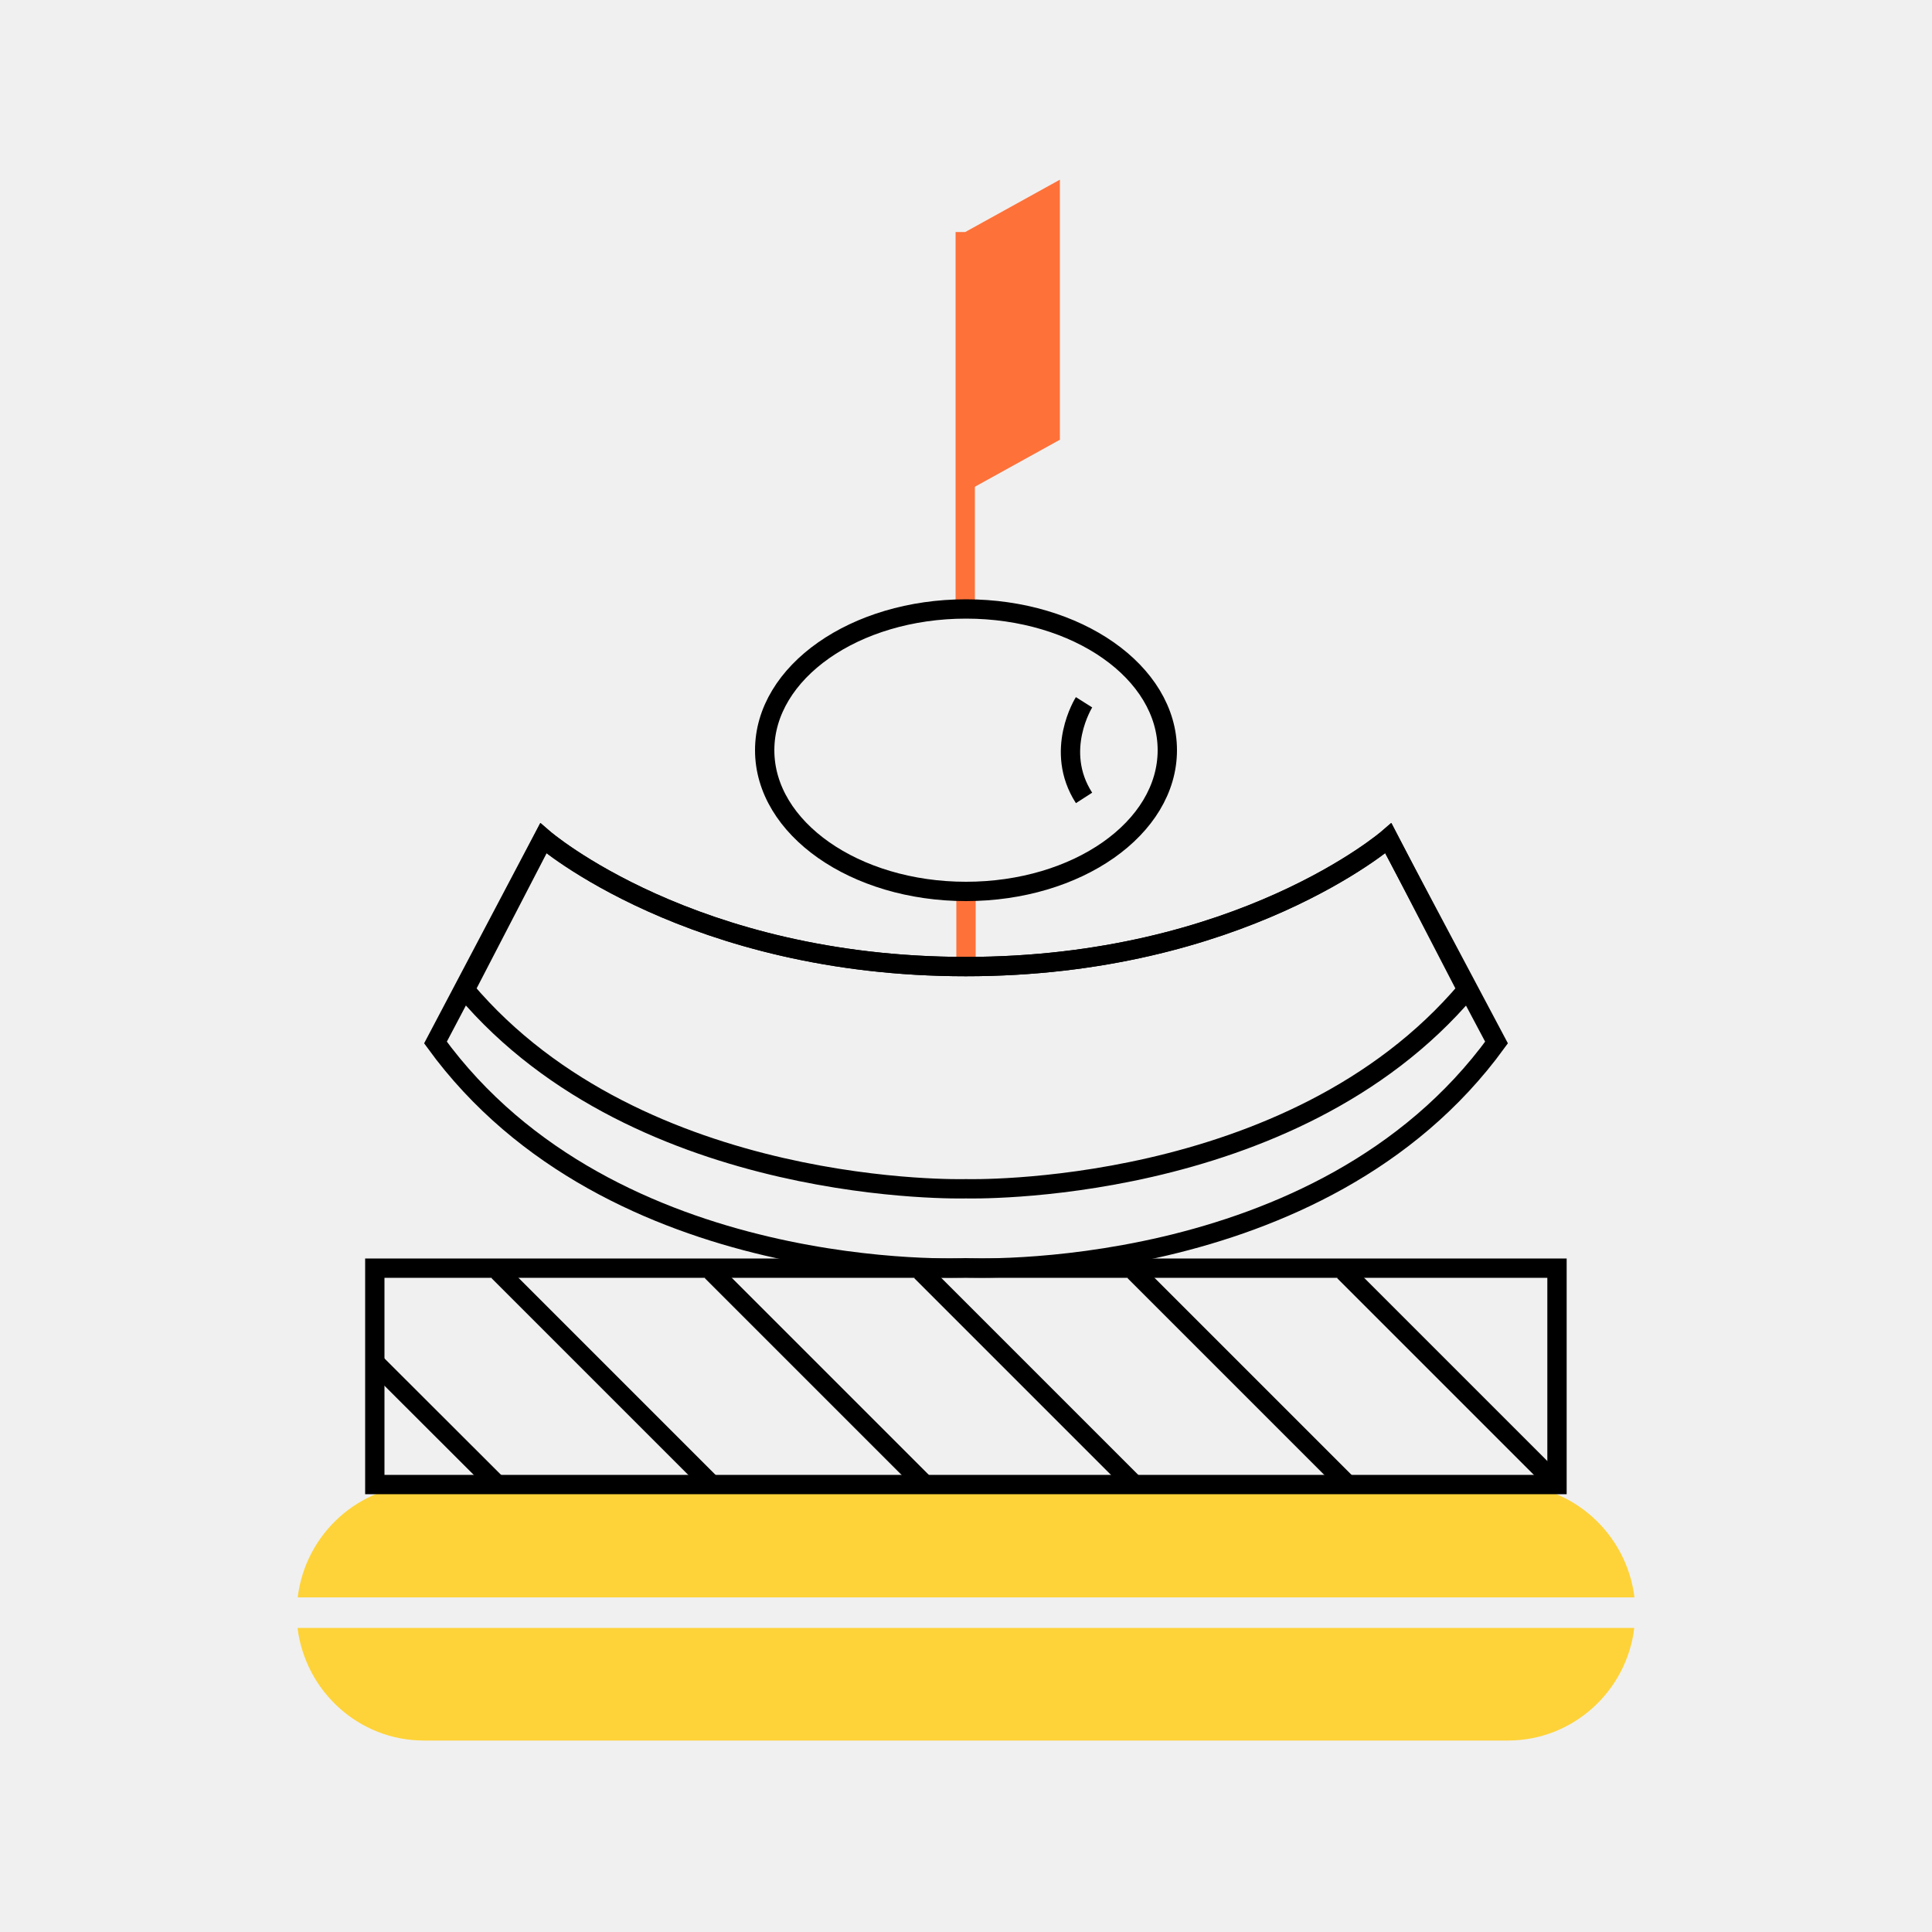
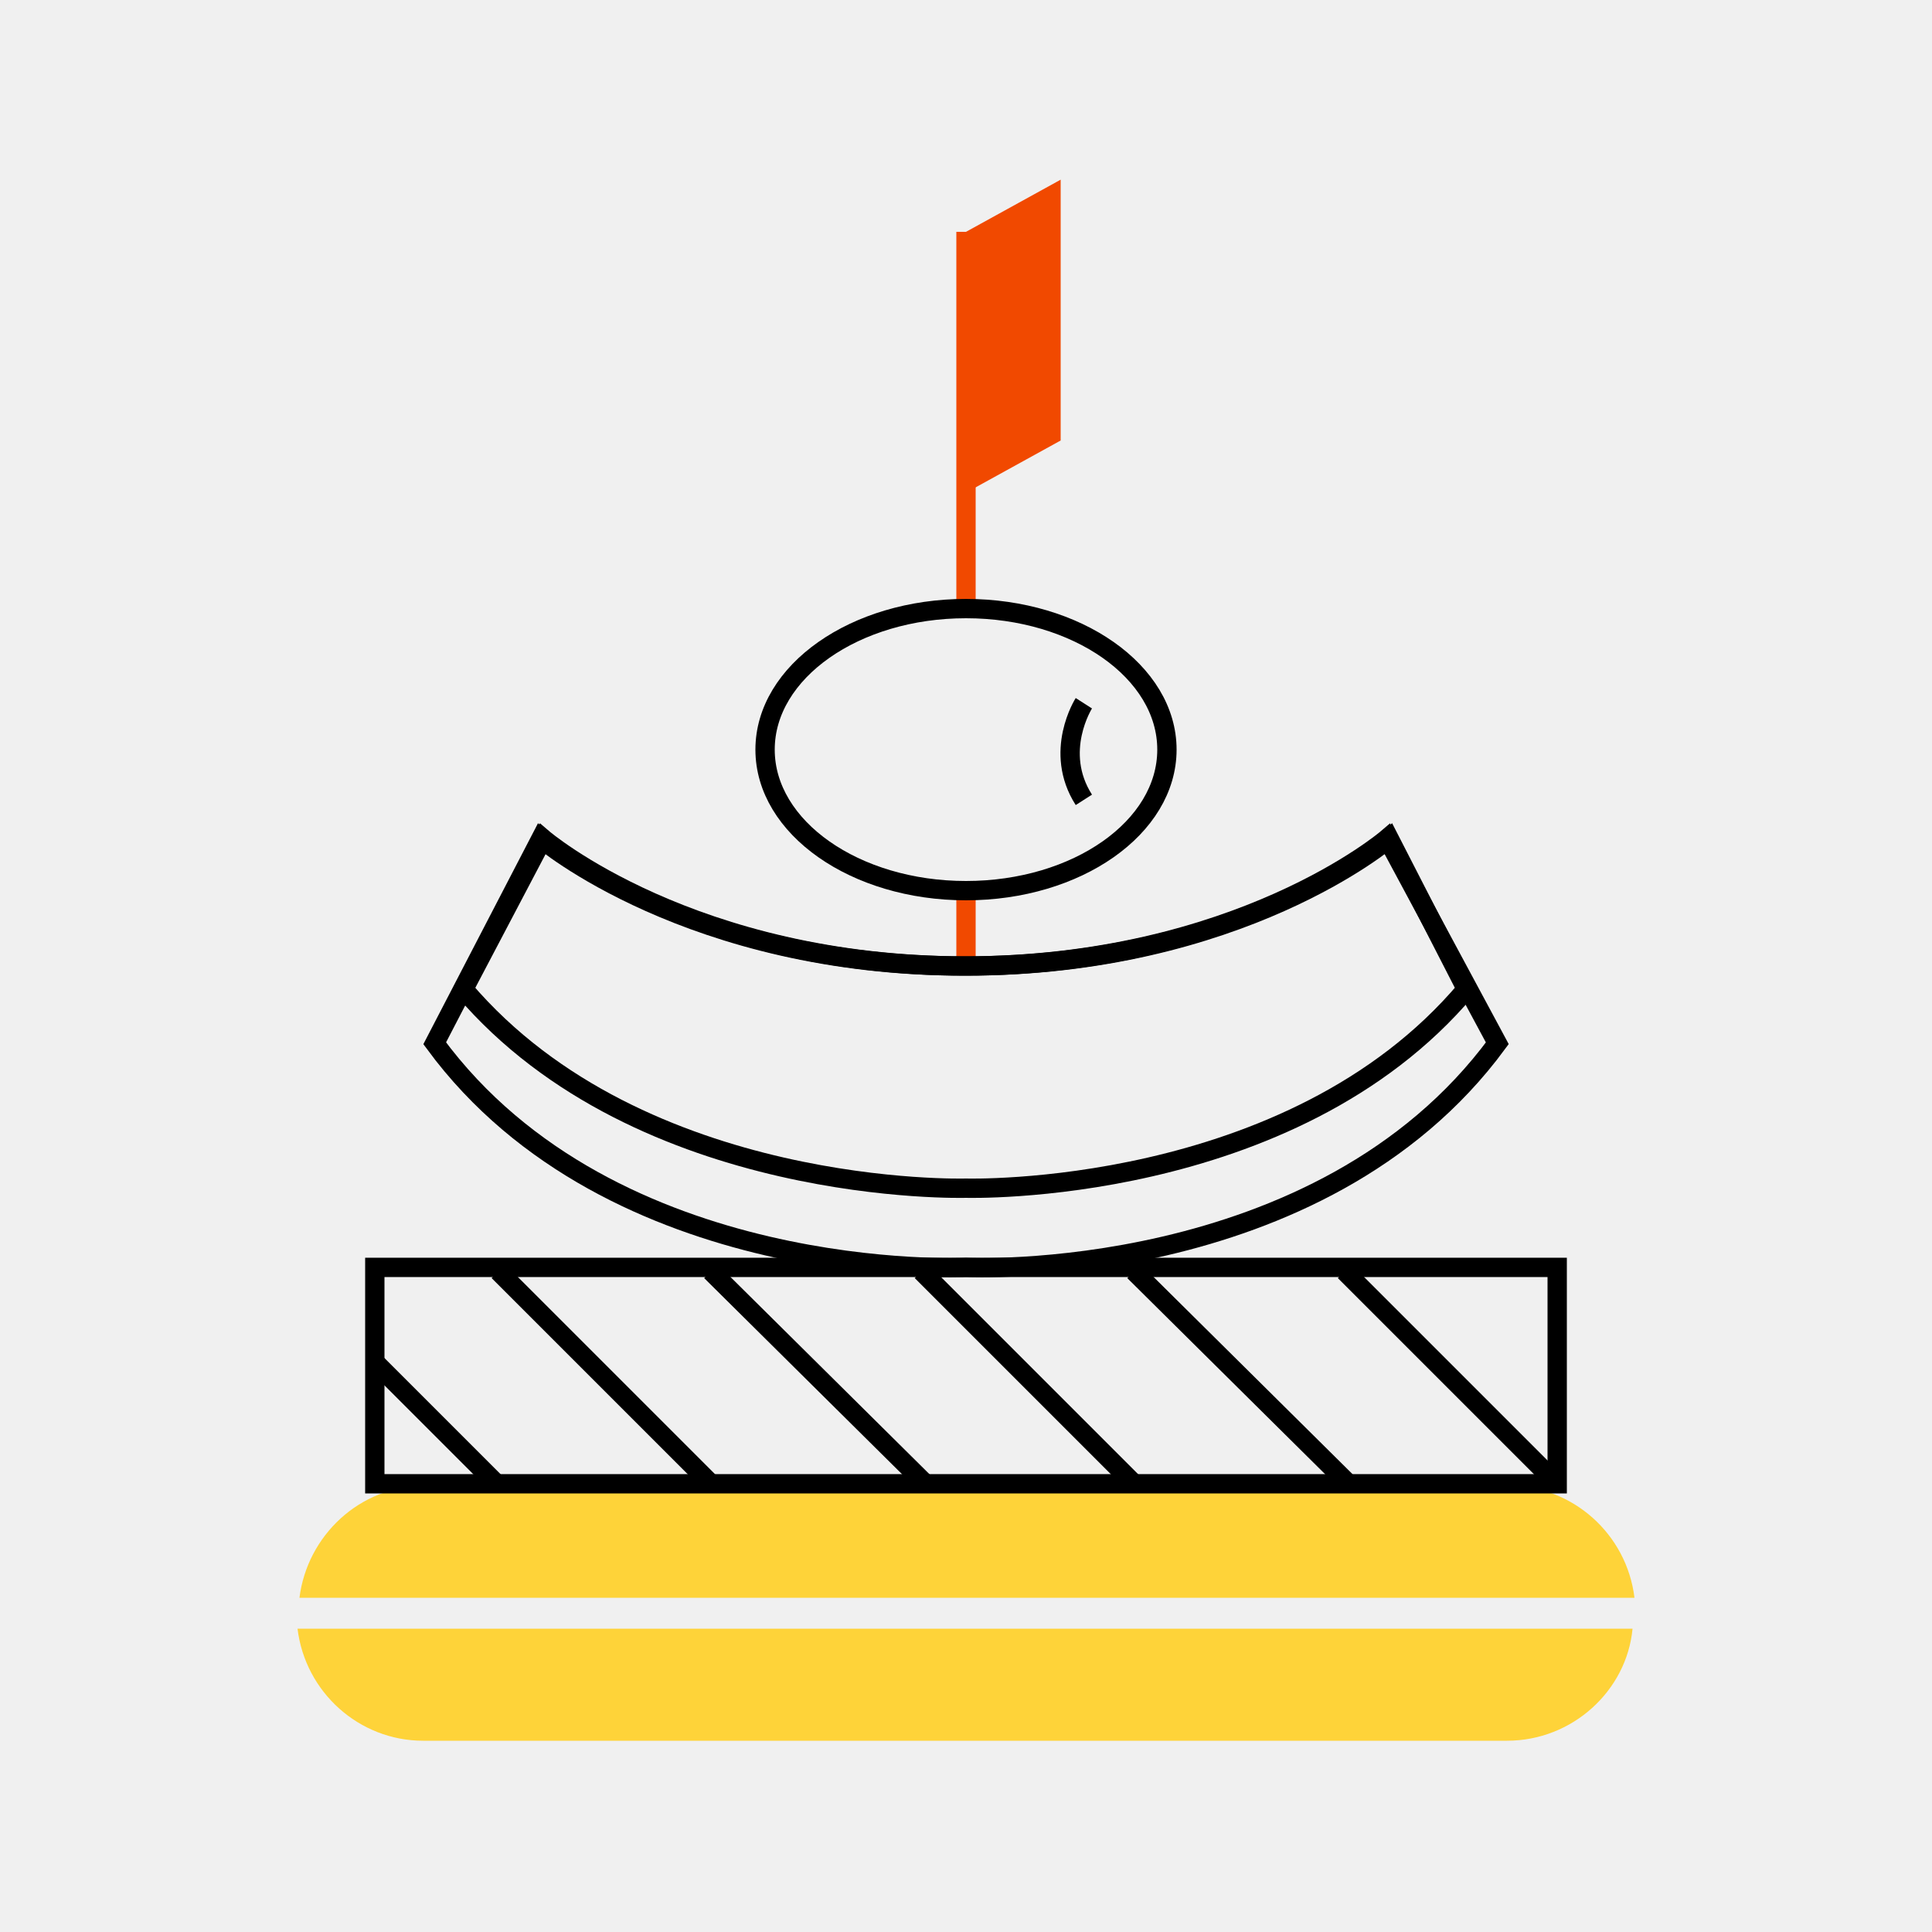
- <svg xmlns="http://www.w3.org/2000/svg" version="1.1" x="0px" y="0px" viewBox="0 0 100 100" style="enable-background:new 0 0 100 100;" xml:space="preserve">
+ <svg xmlns="http://www.w3.org/2000/svg" version="1.1" id="Capa_1" x="0px" y="0px" viewBox="0 0 100 100" style="enable-background:new 0 0 100 100;" xml:space="preserve">
  <style type="text/css">
	.st0{display:none;}
- 	.st1{fill:#FAFAFA;}
- 	.st2{fill:#FE7139;}
- 	.st3{fill:none;stroke:#000000;stroke-miterlimit:10;}
- 	.st4{fill:#FED339;}
- 	.st5{fill:#FAFAFA;stroke:#000000;stroke-miterlimit:10;}
- 	.st6{fill:#FFFFFF;stroke:#000000;stroke-miterlimit:10;}
- 	.st7{fill:#754C24;stroke:#000000;stroke-miterlimit:10;}
- 	.st8{fill:#FFFFFF;}
- 	.st9{fill:none;stroke:#FFFFFF;stroke-width:2;stroke-miterlimit:10;}
- 	.st10{fill:none;}
- 	.st11{fill:#3964FE;}
- 	.st12{fill:none;stroke:#3964FE;stroke-miterlimit:10;}
- 	.st13{fill:none;stroke:#FE7139;stroke-miterlimit:10;}
+ 	.st1{fill:#FED339;}
+ 	.st2{fill:none;stroke:#F14900;stroke-miterlimit:10;}
+ 	.st3{fill:#F14900;}
+ 	.st4{fill:none;stroke:#000000;stroke-miterlimit:10;}
</style>
-   <g id="Capa_2" class="st0">
+   <g id="Capa_2_1_" class="st0">
</g>
  <g id="CHICOPAN">
</g>
  <g id="CHICAPASTEL">
</g>
  <g id="CHICAMOBIL">
</g>
  <g id="CHICOREVIEW">
</g>
  <g id="CHICAESTADISTICAS">
</g>
  <g id="HAMBURGUESA">
</g>
  <g id="PIZZA">
</g>
  <g id="TACO">
</g>
  <g id="POKE">
</g>
-   <g id="INDIO">
-     <g>
-       <g>
-         <path class="st4" d="M84.6,82.68c-0.4-3.27-3.17-5.84-6.54-5.84H21.95c-3.37,0-6.15,2.56-6.54,5.84H84.6z" />
-         <path class="st4" d="M15.4,84.26c0.4,3.27,3.17,5.83,6.54,5.83h56.11c3.37,0,6.15-2.56,6.54-5.83H15.4z" />
-       </g>
-       <line class="st13" x1="49.96" y1="31.52" x2="49.96" y2="12.01" />
-       <polygon class="st2" points="54.86,22.76 49.96,25.47 49.96,12.01 54.86,9.3   " />
-       <line class="st13" x1="50" y1="50.03" x2="50" y2="46.15" />
-       <path class="st3" d="M71.87,43.39c0,0-7.66,6.64-21.87,6.64s-21.87-6.64-21.87-6.64l-4.06,7.84C33.18,62.02,50,61.53,50,61.53    s16.82,0.48,25.93-10.3L71.87,43.39z" />
-       <path class="st3" d="M71.85,43.39c0,0-7.66,6.64-21.87,6.64s-21.87-6.64-21.87-6.64l-5.57,10.57    c9.12,12.55,27.44,11.66,27.44,11.66s18.36,0.89,27.48-11.66L71.85,43.39z" />
-       <g>
-         <rect x="19.4" y="65.64" class="st3" width="61.19" height="11.2" />
-         <line class="st3" x1="80.6" y1="76.84" x2="69.56" y2="65.8" />
-         <line class="st3" x1="69.75" y1="76.84" x2="58.71" y2="65.8" />
-         <line class="st3" x1="58.71" y1="76.84" x2="47.67" y2="65.8" />
-         <line class="st3" x1="47.87" y1="76.84" x2="36.83" y2="65.8" />
-         <line class="st3" x1="36.83" y1="76.84" x2="25.79" y2="65.8" />
-         <line class="st3" x1="25.73" y1="76.84" x2="19.4" y2="70.52" />
-       </g>
-       <g>
-         <ellipse class="st3" cx="50" cy="38.83" rx="10.42" ry="7.31" />
-         <path class="st3" d="M56.11,36.35c0,0-1.58,2.5,0,4.95" />
-       </g>
-     </g>
+   <g>
+     <path class="st1" d="M84.6,82.7c-0.4-3.3-3.2-5.8-6.5-5.8H22c-3.4,0-6.1,2.6-6.5,5.8C15.4,82.7,84.6,82.7,84.6,82.7z" />
+     <path class="st1" d="M15.4,84.3c0.4,3.3,3.2,5.8,6.5,5.8h56.1c3.4,0,6.2-2.6,6.5-5.8H15.4z" />
+   </g>
+   <line class="st2" x1="50" y1="31.5" x2="50" y2="12" />
+   <polygon class="st3" points="54.9,22.8 50,25.5 50,12 54.9,9.3 " />
+   <line class="st2" x1="50" y1="50" x2="50" y2="46.2" />
+   <path class="st4" d="M71.9,43.4c0,0-7.7,6.6-21.9,6.6s-21.9-6.6-21.9-6.6l-4.1,7.8C33.2,62,50,61.5,50,61.5S66.8,62,75.9,51.2  L71.9,43.4z" />
+   <path class="st4" d="M71.8,43.4c0,0-7.7,6.6-21.9,6.6s-21.9-6.6-21.9-6.6L22.5,54C31.7,66.5,50,65.6,50,65.6S68.3,66.5,77.5,54  L71.8,43.4z" />
+   <g>
+     <rect x="19.4" y="65.6" class="st4" width="61.2" height="11.2" />
+     <line class="st4" x1="80.6" y1="76.8" x2="69.6" y2="65.8" />
+     <line class="st4" x1="69.8" y1="76.8" x2="58.7" y2="65.8" />
+     <line class="st4" x1="58.7" y1="76.8" x2="47.7" y2="65.8" />
+     <line class="st4" x1="47.9" y1="76.8" x2="36.8" y2="65.8" />
+     <line class="st4" x1="36.8" y1="76.8" x2="25.8" y2="65.8" />
+     <line class="st4" x1="25.7" y1="76.8" x2="19.4" y2="70.5" />
+   </g>
+   <g>
+     <ellipse class="st4" cx="50" cy="38.8" rx="10.4" ry="7.3" />
+     <path class="st4" d="M56.1,36.4c0,0-1.6,2.5,0,5" />
  </g>
</svg>
